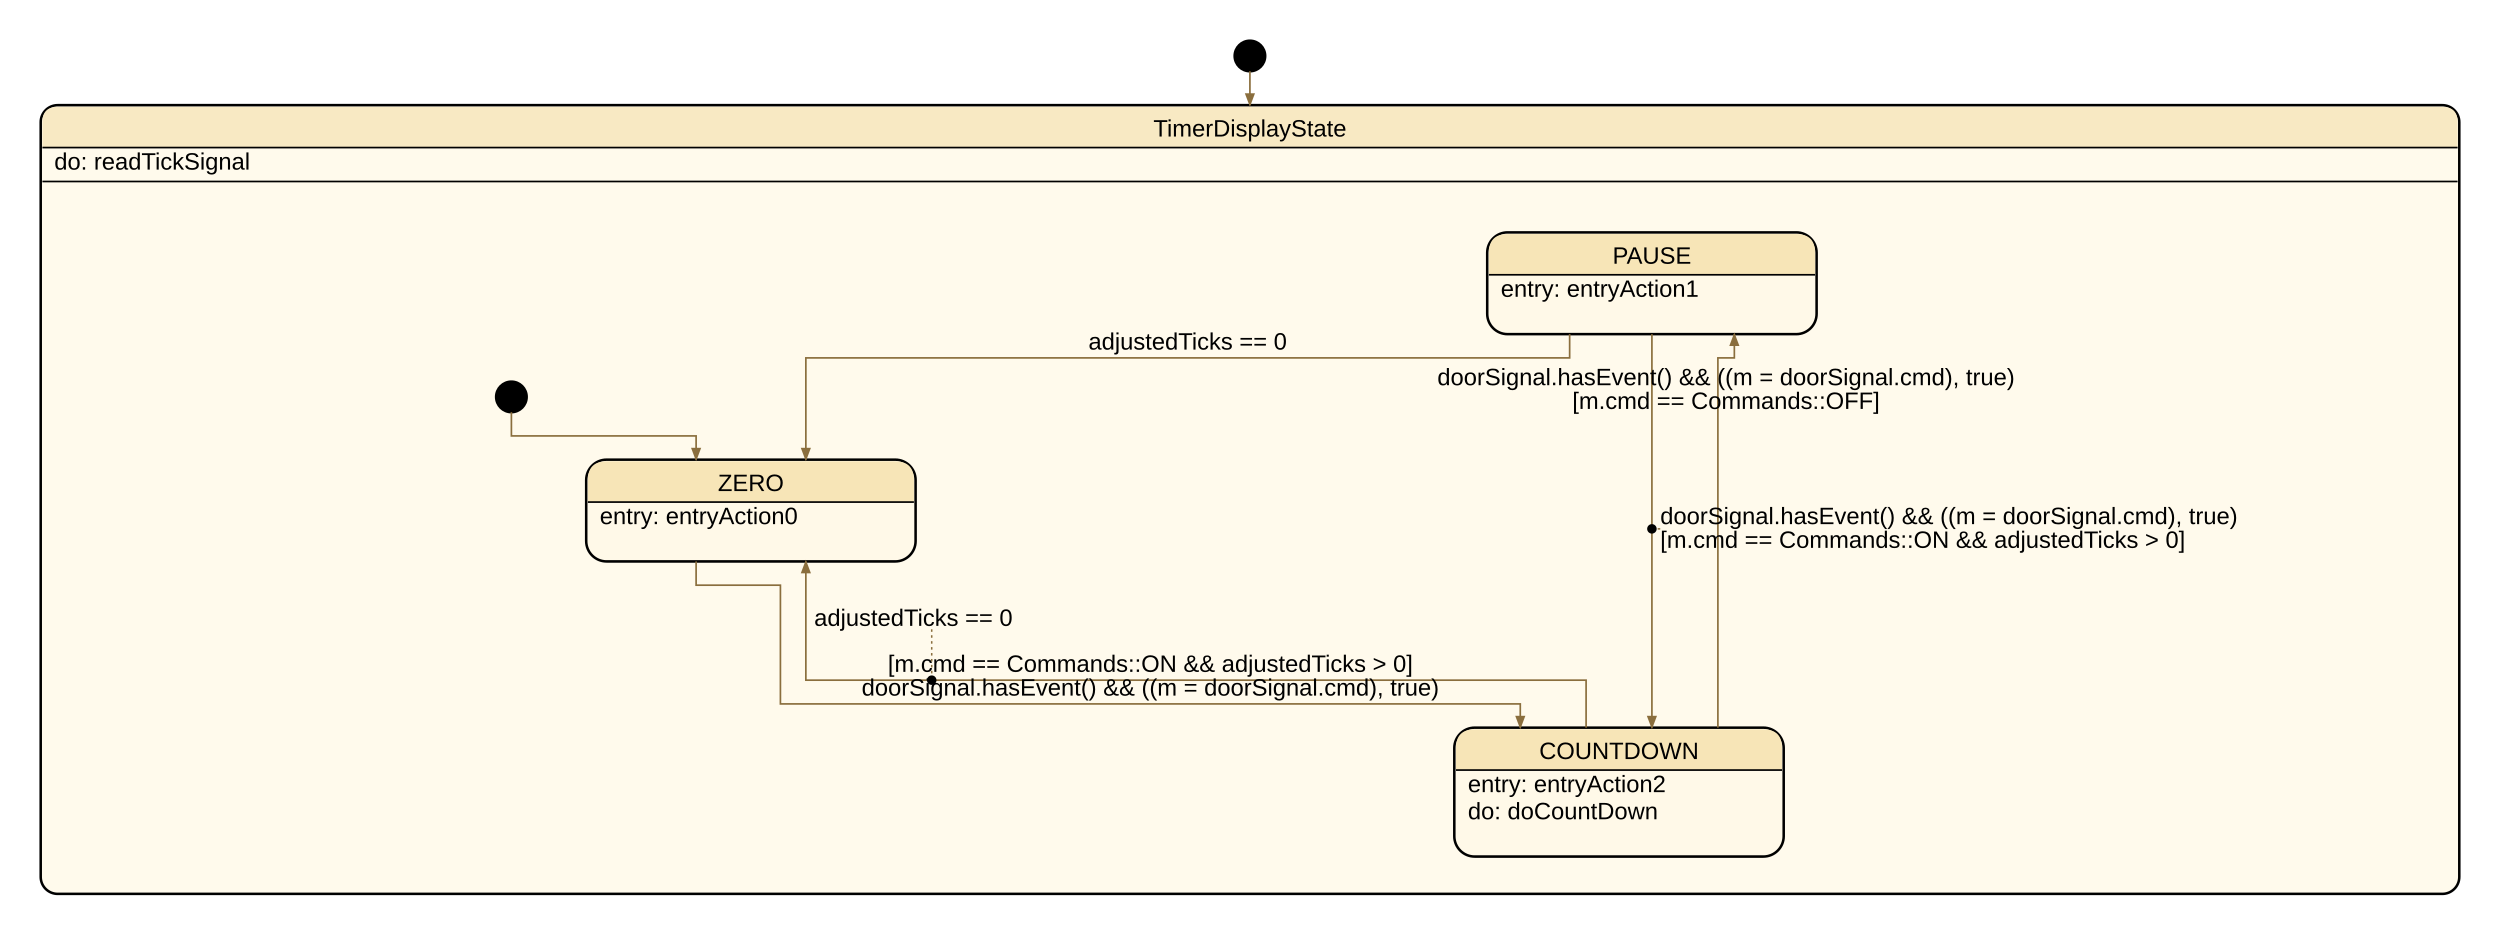
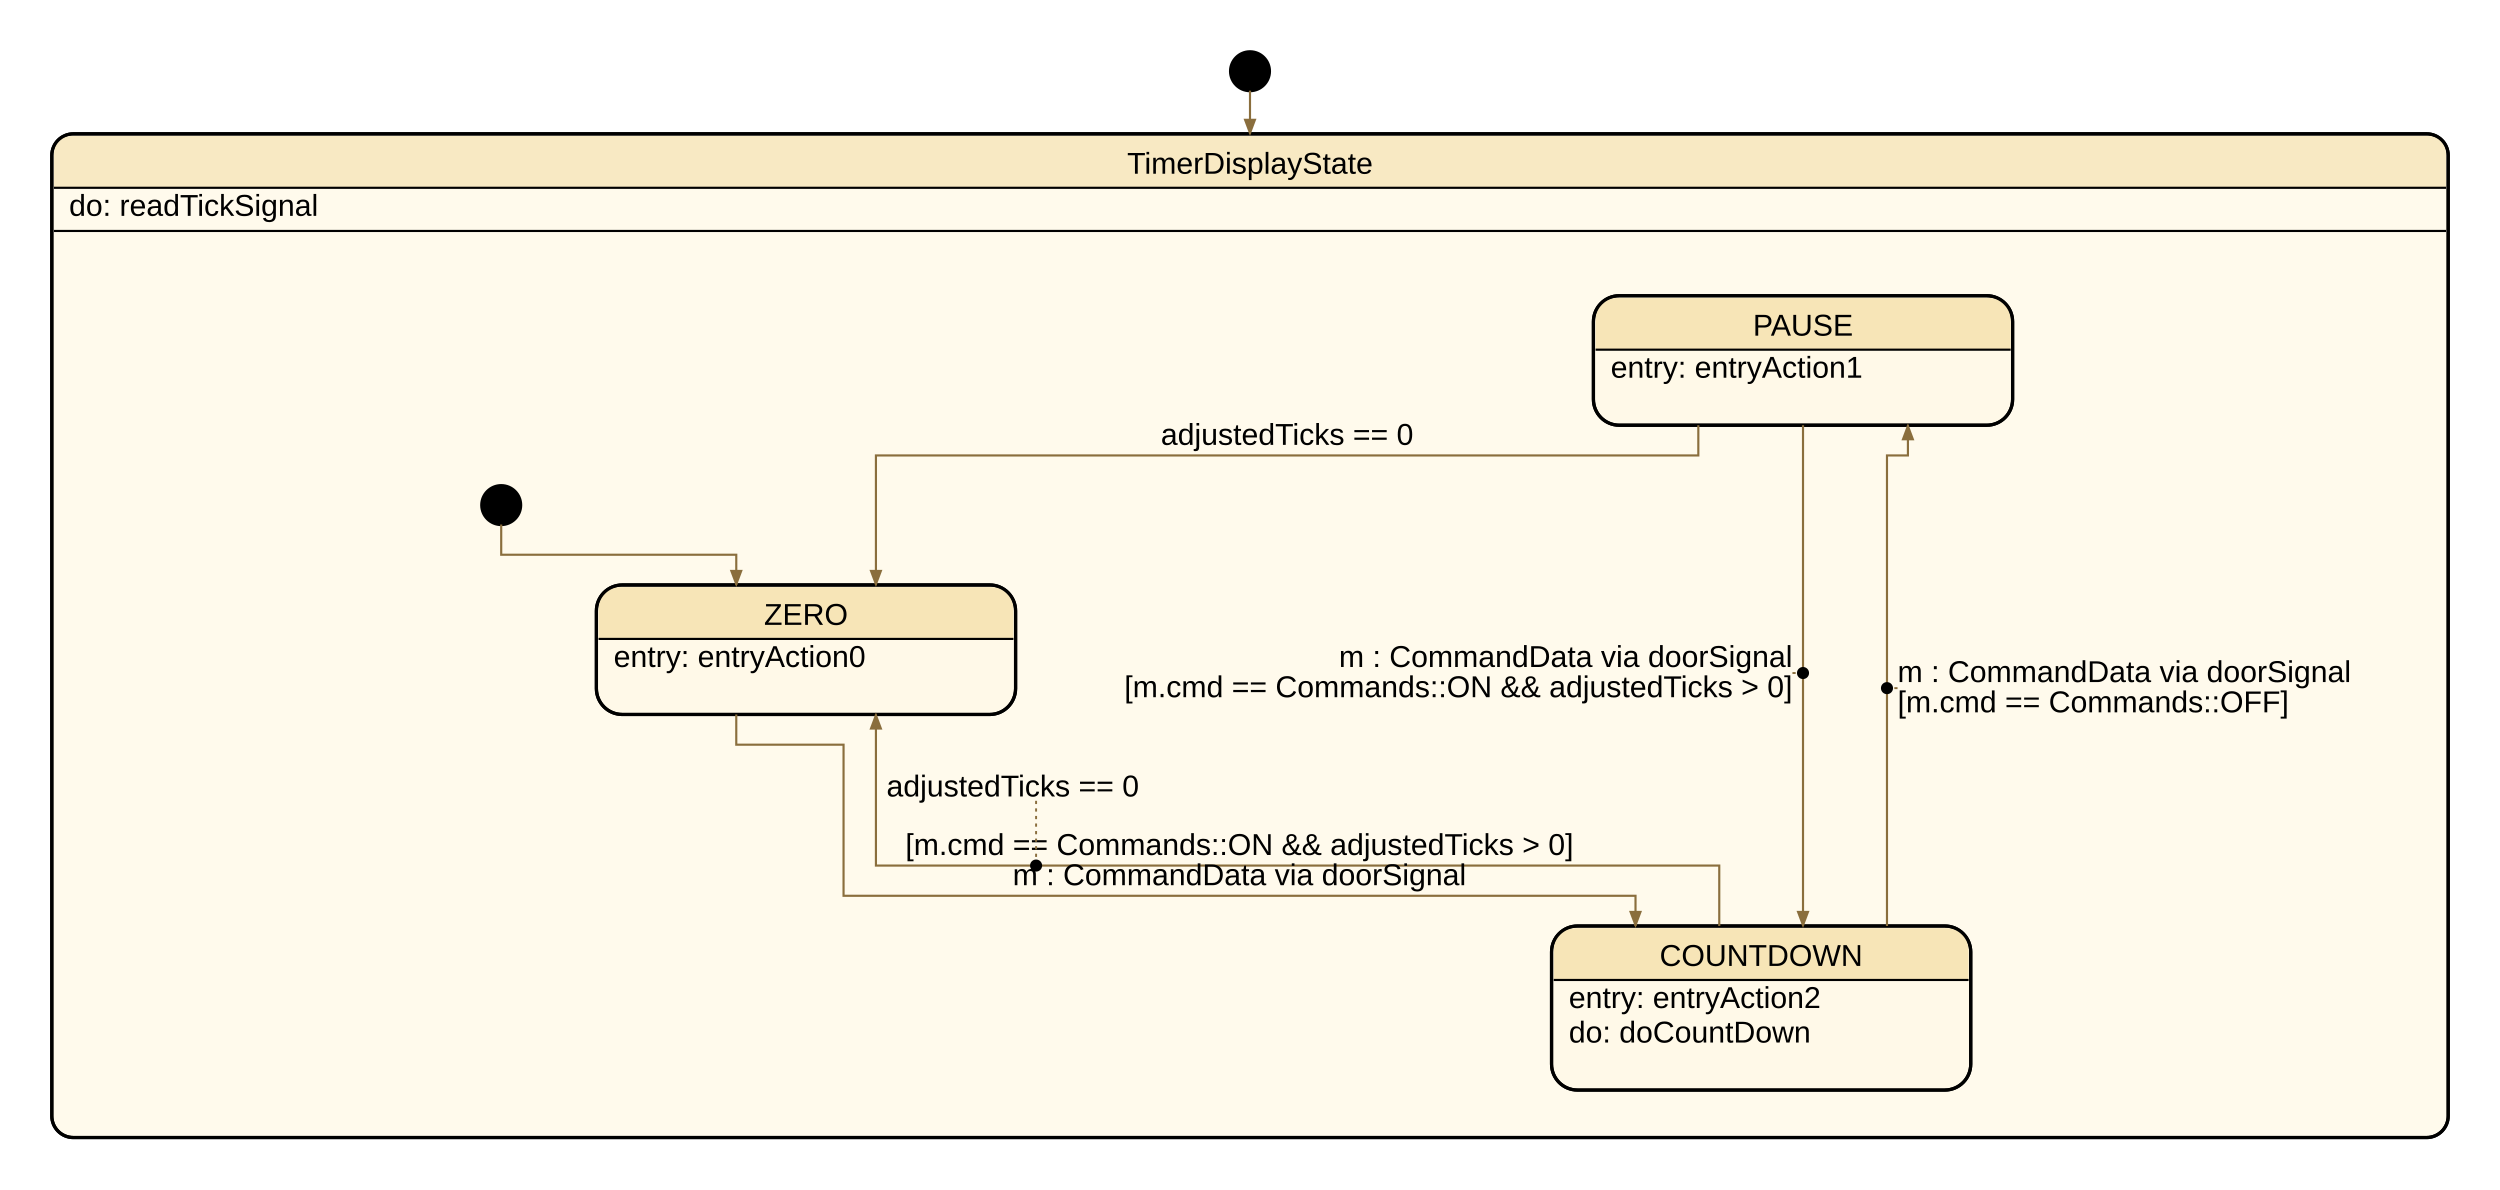
- <svg xmlns="http://www.w3.org/2000/svg" width="1473.9" height="551.0" viewBox="-8.0 -8.0 1473.9 551.0">
+ <svg xmlns="http://www.w3.org/2000/svg" width="1158.2" height="551.0" viewBox="-8.0 -8.0 1158.2 551.0">
  <defs>
    <marker id="arrow" markerUnits="userSpaceOnUse" markerWidth="8.0" markerHeight="6.0" refX="7.0" refY="3.0" orient="auto">
      <path d="M0,0 L8.0,3.0 L0,6.0 Z" fill="#8a6e3d" />
    </marker>
  </defs>
-   <rect x="16.0" y="54.0" width="1425.9" height="465.0" rx="10.0" ry="10.0" fill="#fffaec" stroke="#000" stroke-width="1.5" />
-   <path d="M17.0,79.0 L17.0,64.0 Q17.0,55.0 26.0,55.0 L1431.9,55.0 Q1440.9,55.0 1440.9,64.0 L1440.9,79.0 Z" fill="#f8e9c3" />
-   <text x="728.9" y="72.5" text-anchor="middle" font-family="Arial, sans-serif" font-size="14">TimerDisplayState</text>
-   <line x1="17.0" y1="79.0" x2="1440.9" y2="79.0" stroke="#000" stroke-width="1" />
+   <rect x="16.0" y="54.0" width="1110.2" height="465.0" rx="10.0" ry="10.0" fill="#fffaec" stroke="#000" stroke-width="1.5" />
+   <path d="M17.0,79.0 L17.0,64.0 Q17.0,55.0 26.0,55.0 L1116.2,55.0 Q1125.2,55.0 1125.2,64.0 L1125.2,79.0 Z" fill="#f8e9c3" />
+   <text x="571.1" y="72.5" text-anchor="middle" font-family="Arial, sans-serif" font-size="14">TimerDisplayState</text>
+   <line x1="17.0" y1="79.0" x2="1125.2" y2="79.0" stroke="#000" stroke-width="1" />
  <text x="24.0" y="92.0" text-anchor="start" font-family="Arial, sans-serif" font-size="14">do: readTickSignal</text>
-   <line x1="17.0" y1="99.0" x2="1440.9" y2="99.0" stroke="#000" stroke-width="1" />
-   <circle cx="293.5" cy="226.0" r="9.0" stroke="#000" stroke-width="1.5" fill="#000" />
-   <rect x="337.6" y="263.0" width="194.2" height="60.0" rx="12.0" ry="12.0" fill="#fff9e8" stroke="#000" stroke-width="1.5" />
-   <path d="M338.6,288.0 L338.6,275.0 Q338.6,264.0 349.6,264.0 L519.8,264.0 Q530.8,264.0 530.8,275.0 L530.8,288.0 Z" fill="#f7e5b7" />
-   <text x="434.7" y="281.5" text-anchor="middle" font-family="Arial, sans-serif" font-size="14">ZERO</text>
-   <line x1="338.6" y1="288.0" x2="530.8" y2="288.0" stroke="#000" stroke-width="1" />
-   <text x="345.6" y="301.0" text-anchor="start" font-family="Arial, sans-serif" font-size="14">entry: entryAction0</text>
-   <rect x="868.8" y="129.0" width="194.2" height="60.0" rx="12.0" ry="12.0" fill="#fff9e8" stroke="#000" stroke-width="1.5" />
-   <path d="M869.8,154.0 L869.8,141.0 Q869.8,130.0 880.8,130.0 L1051.1,130.0 Q1062.1,130.0 1062.1,141.0 L1062.1,154.0 Z" fill="#f7e5b7" />
-   <text x="965.9" y="147.5" text-anchor="middle" font-family="Arial, sans-serif" font-size="14">PAUSE</text>
-   <line x1="869.8" y1="154.0" x2="1062.1" y2="154.0" stroke="#000" stroke-width="1" />
-   <text x="876.8" y="167.0" text-anchor="start" font-family="Arial, sans-serif" font-size="14">entry: entryAction1</text>
-   <rect x="849.4" y="421.0" width="194.2" height="76.0" rx="12.0" ry="12.0" fill="#fff9e8" stroke="#000" stroke-width="1.5" />
-   <path d="M850.4,446.0 L850.4,433.0 Q850.4,422.0 861.4,422.0 L1031.6,422.0 Q1042.6,422.0 1042.6,433.0 L1042.6,446.0 Z" fill="#f7e5b7" />
-   <text x="946.5" y="439.5" text-anchor="middle" font-family="Arial, sans-serif" font-size="14">COUNTDOWN</text>
-   <line x1="850.4" y1="446.0" x2="1042.6" y2="446.0" stroke="#000" stroke-width="1" />
-   <text x="857.4" y="459.0" text-anchor="start" font-family="Arial, sans-serif" font-size="14">entry: entryAction2</text>
-   <text x="857.4" y="475.0" text-anchor="start" font-family="Arial, sans-serif" font-size="14">do: doCountDown</text>
-   <circle cx="728.9" cy="25.0" r="9.0" stroke="#000" stroke-width="1.5" fill="#000" />
-   <path d="M728.9,34.0 L728.9,54.0" fill="none" stroke="#8a6e3d" stroke-width="1.0" marker-end="url(#arrow)" />
-   <path d="M293.5,235.0 L293.5,249.0 L402.4,249.0 L402.4,263.0" fill="none" stroke="#8a6e3d" stroke-width="1.0" marker-end="url(#arrow)" />
-   <path d="M402.4,323.0 L402.4,337.0 L452.1,337.0 L452.1,407.0 L888.3,407.0 L888.3,421.0" fill="none" stroke="#8a6e3d" stroke-width="1.0" marker-end="url(#arrow)" />
-   <path d="M917.4,189.0 L917.4,203.0 L467.1,203.0 L467.1,263.0" fill="none" stroke="#8a6e3d" stroke-width="1.0" marker-end="url(#arrow)" />
-   <path d="M965.9,189.0 L965.9,421.0" fill="none" stroke="#8a6e3d" stroke-width="1.0" marker-end="url(#arrow)" />
-   <path d="M927.1,421.0 L927.1,393.0 L467.1,393.0 L467.1,323.0" fill="none" stroke="#8a6e3d" stroke-width="1.0" marker-end="url(#arrow)" />
-   <path d="M1004.8,421.0 L1004.8,203.0 L1014.5,203.0 L1014.5,189.0" fill="none" stroke="#8a6e3d" stroke-width="1.0" marker-end="url(#arrow)" />
-   <text x="670.2" y="402.1" text-anchor="middle" font-family="Arial, sans-serif" font-size="14">doorSignal.hasEvent() &amp;&amp; ((m = doorSignal.cmd), true)</text>
-   <text x="670.2" y="388.1" text-anchor="middle" font-family="Arial, sans-serif" font-size="14">[m.cmd == Commands::ON &amp;&amp; adjustedTicks &gt; 0]</text>
-   <text x="692.2" y="198.1" text-anchor="middle" font-family="Arial, sans-serif" font-size="14">adjustedTicks == 0</text>
-   <text x="970.8" y="301.0" text-anchor="start" font-family="Arial, sans-serif" font-size="14">doorSignal.hasEvent() &amp;&amp; ((m = doorSignal.cmd), true)</text>
-   <text x="970.8" y="315.0" text-anchor="start" font-family="Arial, sans-serif" font-size="14">[m.cmd == Commands::ON &amp;&amp; adjustedTicks &gt; 0]</text>
-   <line x1="970.8" y1="303.8" x2="965.9" y2="303.8" stroke="#8a6e3d" stroke-width="0.9" stroke-dasharray="1.5 2" />
-   <circle cx="965.9" cy="303.8" r="2.8" fill="#000" stroke="none" />
-   <text x="472.0" y="361.0" text-anchor="start" font-family="Arial, sans-serif" font-size="14">adjustedTicks == 0</text>
-   <line x1="541.3" y1="363.0" x2="541.3" y2="393.0" stroke="#8a6e3d" stroke-width="0.9" stroke-dasharray="1.5 2" />
-   <circle cx="541.3" cy="393.0" r="2.8" fill="#000" stroke="none" />
-   <text x="1009.6" y="219.1" text-anchor="middle" font-family="Arial, sans-serif" font-size="14">doorSignal.hasEvent() &amp;&amp; ((m = doorSignal.cmd), true)</text>
-   <text x="1009.6" y="233.1" text-anchor="middle" font-family="Arial, sans-serif" font-size="14">[m.cmd == Commands::OFF]</text>
+   <line x1="17.0" y1="99.0" x2="1125.2" y2="99.0" stroke="#000" stroke-width="1" />
+   <rect x="16.0" y="54.0" width="1110.2" height="465.0" rx="10.0" ry="10.0" fill="none" stroke="#000" stroke-width="1.5" />
+   <circle cx="224.2" cy="226.0" r="9.0" stroke="#000" stroke-width="1.5" fill="#000" />
+   <rect x="268.3" y="263.0" width="194.2" height="60.0" rx="12.0" ry="12.0" fill="#fff9e8" stroke="#000" stroke-width="1.5" />
+   <path d="M269.3,288.0 L269.3,275.0 Q269.3,264.0 280.3,264.0 L450.5,264.0 Q461.5,264.0 461.5,275.0 L461.5,288.0 Z" fill="#f7e5b7" />
+   <text x="365.4" y="281.5" text-anchor="middle" font-family="Arial, sans-serif" font-size="14">ZERO</text>
+   <line x1="269.3" y1="288.0" x2="461.5" y2="288.0" stroke="#000" stroke-width="1" />
+   <text x="276.3" y="301.0" text-anchor="start" font-family="Arial, sans-serif" font-size="14">entry: entryAction0</text>
+   <rect x="268.3" y="263.0" width="194.2" height="60.0" rx="12.0" ry="12.0" fill="none" stroke="#000" stroke-width="1.5" />
+   <rect x="730.2" y="129.0" width="194.2" height="60.0" rx="12.0" ry="12.0" fill="#fff9e8" stroke="#000" stroke-width="1.5" />
+   <path d="M731.2,154.0 L731.2,141.0 Q731.2,130.0 742.2,130.0 L912.5,130.0 Q923.5,130.0 923.5,141.0 L923.5,154.0 Z" fill="#f7e5b7" />
+   <text x="827.3" y="147.5" text-anchor="middle" font-family="Arial, sans-serif" font-size="14">PAUSE</text>
+   <line x1="731.2" y1="154.0" x2="923.5" y2="154.0" stroke="#000" stroke-width="1" />
+   <text x="738.2" y="167.0" text-anchor="start" font-family="Arial, sans-serif" font-size="14">entry: entryAction1</text>
+   <rect x="730.2" y="129.0" width="194.2" height="60.0" rx="12.0" ry="12.0" fill="none" stroke="#000" stroke-width="1.5" />
+   <rect x="710.8" y="421.0" width="194.2" height="76.0" rx="12.0" ry="12.0" fill="#fff9e8" stroke="#000" stroke-width="1.5" />
+   <path d="M711.8,446.0 L711.8,433.0 Q711.8,422.0 722.8,422.0 L893.0,422.0 Q904.0,422.0 904.0,433.0 L904.0,446.0 Z" fill="#f7e5b7" />
+   <text x="807.9" y="439.5" text-anchor="middle" font-family="Arial, sans-serif" font-size="14">COUNTDOWN</text>
+   <line x1="711.8" y1="446.0" x2="904.0" y2="446.0" stroke="#000" stroke-width="1" />
+   <text x="718.8" y="459.0" text-anchor="start" font-family="Arial, sans-serif" font-size="14">entry: entryAction2</text>
+   <text x="718.8" y="475.0" text-anchor="start" font-family="Arial, sans-serif" font-size="14">do: doCountDown</text>
+   <rect x="710.8" y="421.0" width="194.2" height="76.0" rx="12.0" ry="12.0" fill="none" stroke="#000" stroke-width="1.5" />
+   <circle cx="571.1" cy="25.0" r="9.0" stroke="#000" stroke-width="1.5" fill="#000" />
+   <path d="M571.1,34.0 L571.1,54.0" fill="none" stroke="#8a6e3d" stroke-width="1.0" marker-end="url(#arrow)" />
+   <path d="M224.2,235.0 L224.2,249.0 L333.1,249.0 L333.1,263.0" fill="none" stroke="#8a6e3d" stroke-width="1.0" marker-end="url(#arrow)" />
+   <path d="M333.1,323.0 L333.1,337.0 L382.8,337.0 L382.8,407.0 L749.7,407.0 L749.7,421.0" fill="none" stroke="#8a6e3d" stroke-width="1.0" marker-end="url(#arrow)" />
+   <path d="M778.8,189.0 L778.8,203.0 L397.8,203.0 L397.8,263.0" fill="none" stroke="#8a6e3d" stroke-width="1.0" marker-end="url(#arrow)" />
+   <path d="M827.3,189.0 L827.3,421.0" fill="none" stroke="#8a6e3d" stroke-width="1.0" marker-end="url(#arrow)" />
+   <path d="M788.5,421.0 L788.5,393.0 L397.8,393.0 L397.8,323.0" fill="none" stroke="#8a6e3d" stroke-width="1.0" marker-end="url(#arrow)" />
+   <path d="M866.2,421.0 L866.2,203.0 L875.9,203.0 L875.9,189.0" fill="none" stroke="#8a6e3d" stroke-width="1.0" marker-end="url(#arrow)" />
+   <text x="566.2" y="402.1" text-anchor="middle" font-family="Arial, sans-serif" font-size="14">m : CommandData via doorSignal</text>
+   <text x="566.2" y="388.1" text-anchor="middle" font-family="Arial, sans-serif" font-size="14">[m.cmd == Commands::ON &amp;&amp; adjustedTicks &gt; 0]</text>
+   <text x="588.3" y="198.1" text-anchor="middle" font-family="Arial, sans-serif" font-size="14">adjustedTicks == 0</text>
+   <text x="822.4" y="301.0" text-anchor="end" font-family="Arial, sans-serif" font-size="14">m : CommandData via doorSignal</text>
+   <text x="822.4" y="315.0" text-anchor="end" font-family="Arial, sans-serif" font-size="14">[m.cmd == Commands::ON &amp;&amp; adjustedTicks &gt; 0]</text>
+   <line x1="822.4" y1="303.8" x2="827.3" y2="303.8" stroke="#8a6e3d" stroke-width="0.9" stroke-dasharray="1.5 2" />
+   <circle cx="827.3" cy="303.8" r="2.8" fill="#000" stroke="none" />
+   <text x="402.7" y="361.0" text-anchor="start" font-family="Arial, sans-serif" font-size="14">adjustedTicks == 0</text>
+   <line x1="472.0" y1="363.0" x2="472.0" y2="393.0" stroke="#8a6e3d" stroke-width="0.9" stroke-dasharray="1.5 2" />
+   <circle cx="472.0" cy="393.0" r="2.8" fill="#000" stroke="none" />
+   <text x="871.1" y="308.0" text-anchor="start" font-family="Arial, sans-serif" font-size="14">m : CommandData via doorSignal</text>
+   <text x="871.1" y="322.0" text-anchor="start" font-family="Arial, sans-serif" font-size="14">[m.cmd == Commands::OFF]</text>
+   <line x1="871.1" y1="310.8" x2="866.2" y2="310.8" stroke="#8a6e3d" stroke-width="0.9" stroke-dasharray="1.5 2" />
+   <circle cx="866.2" cy="310.8" r="2.8" fill="#000" stroke="none" />
</svg>
